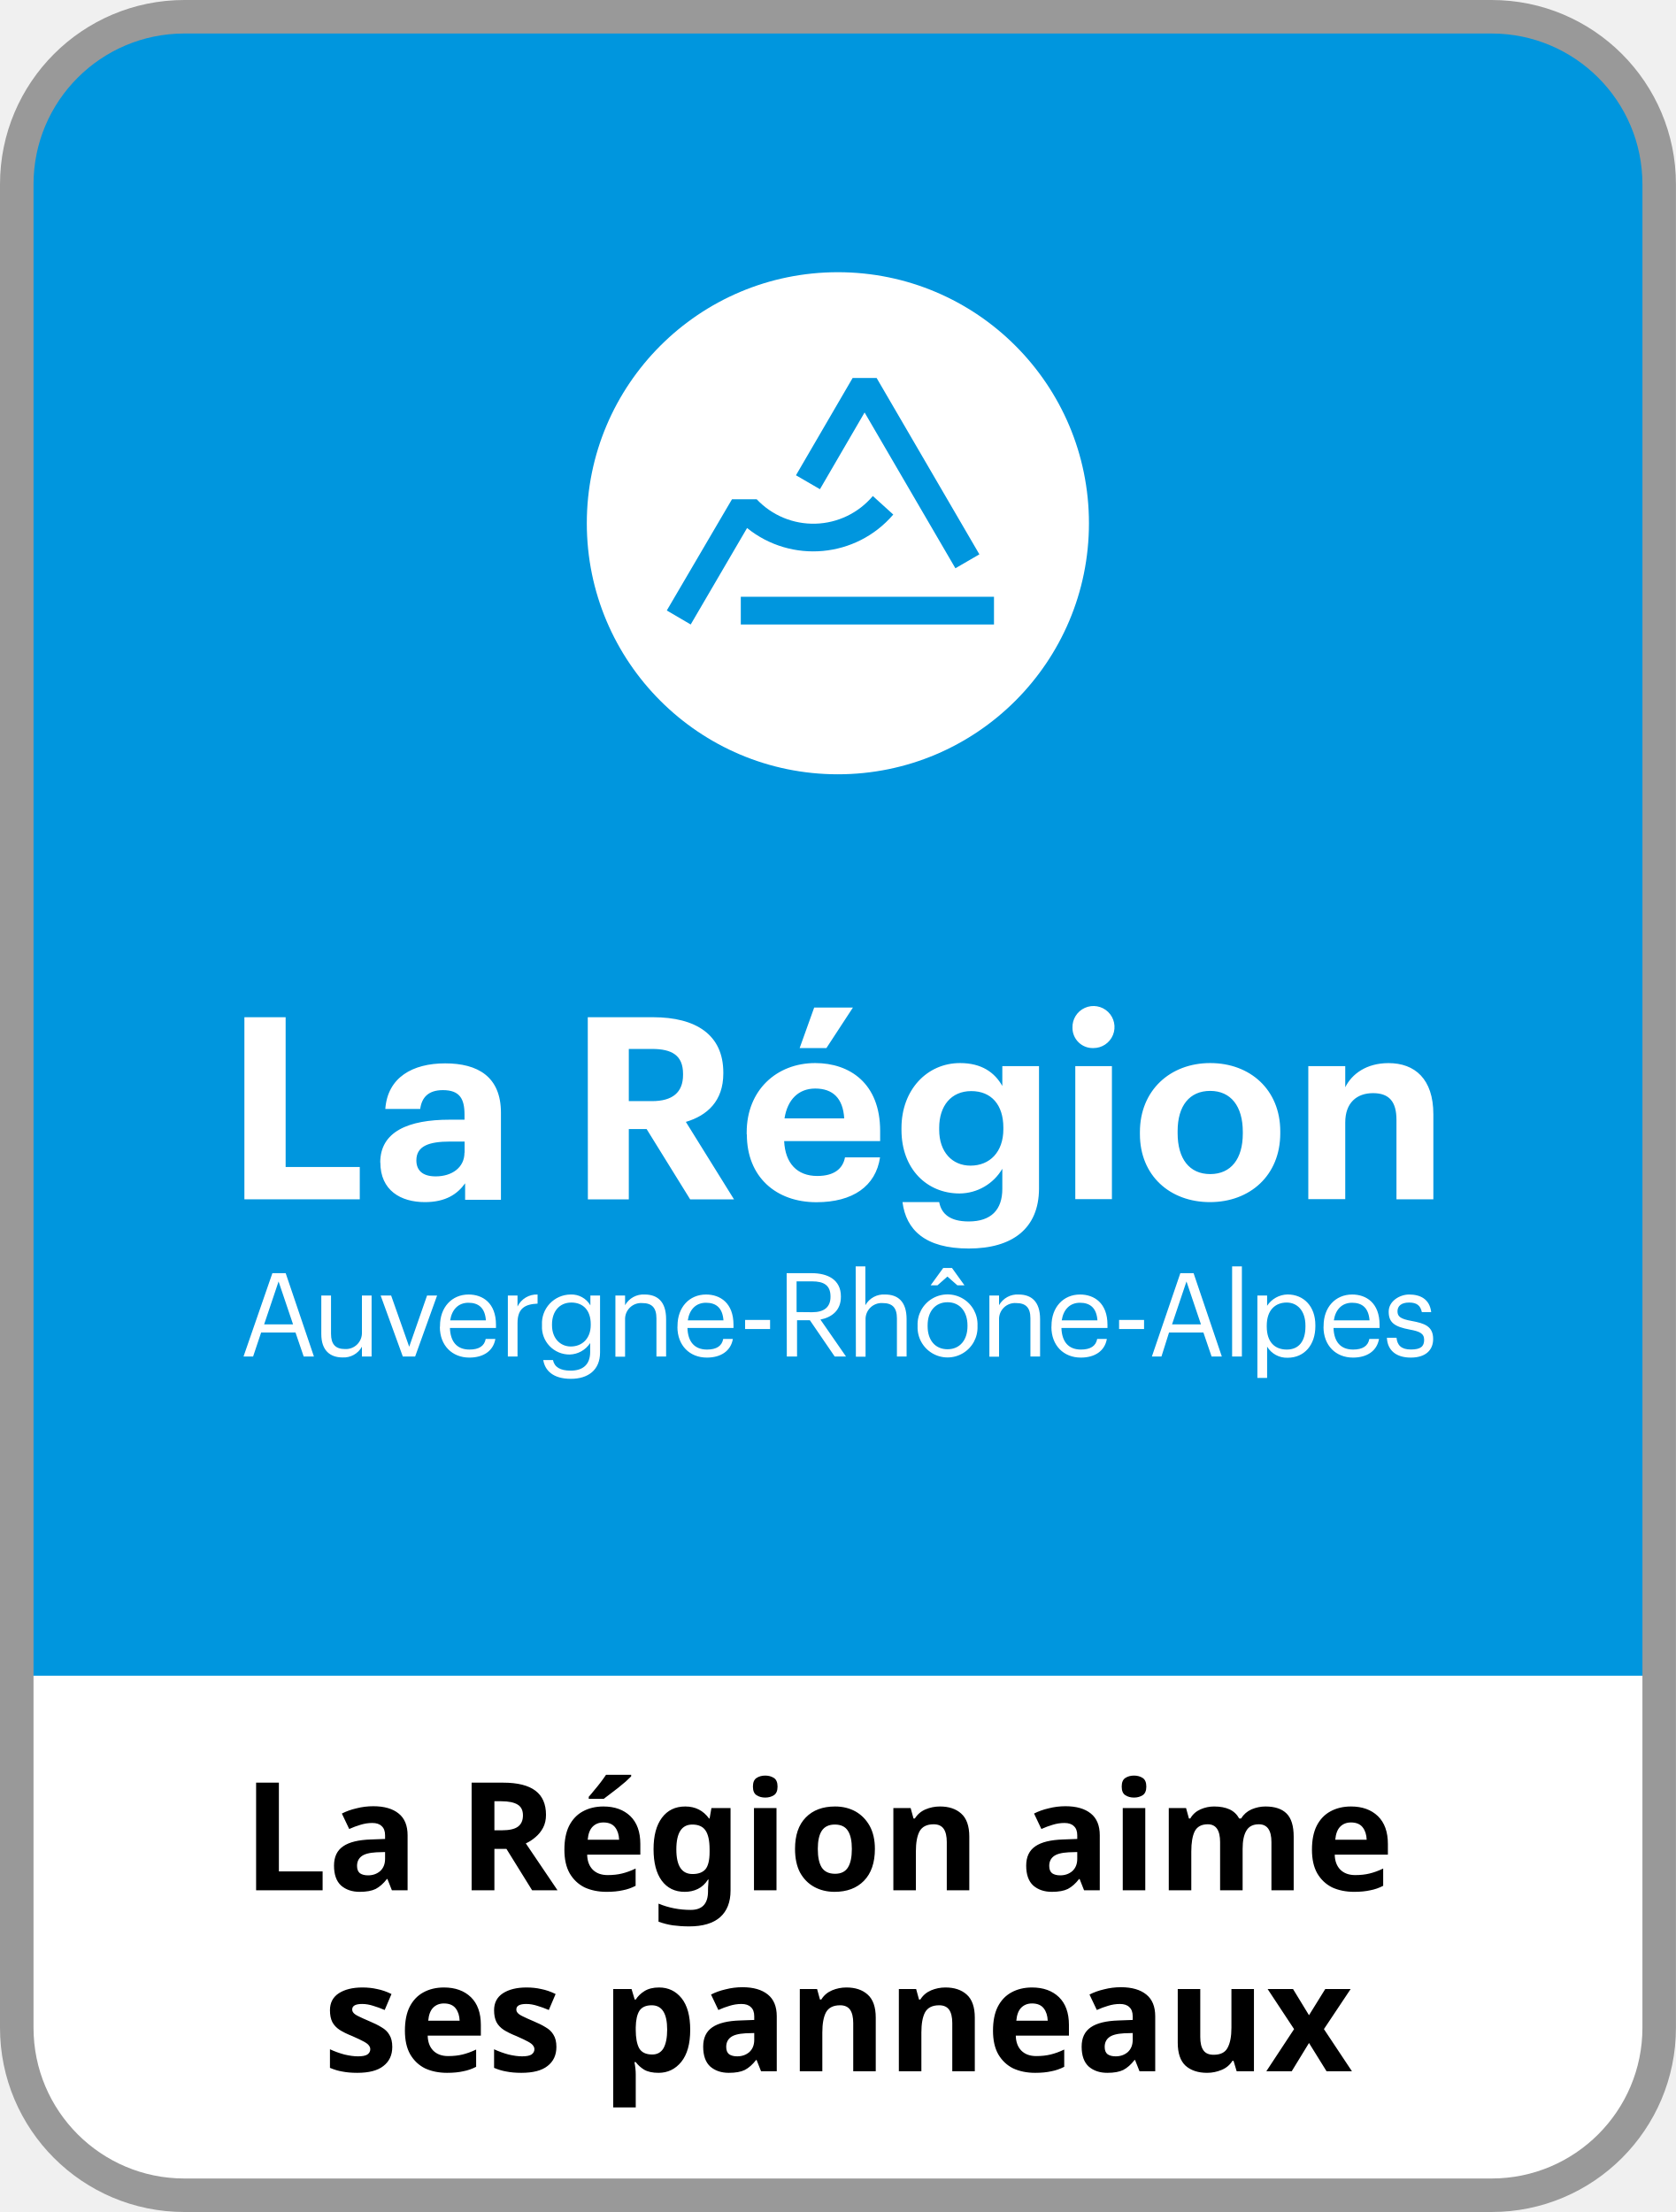
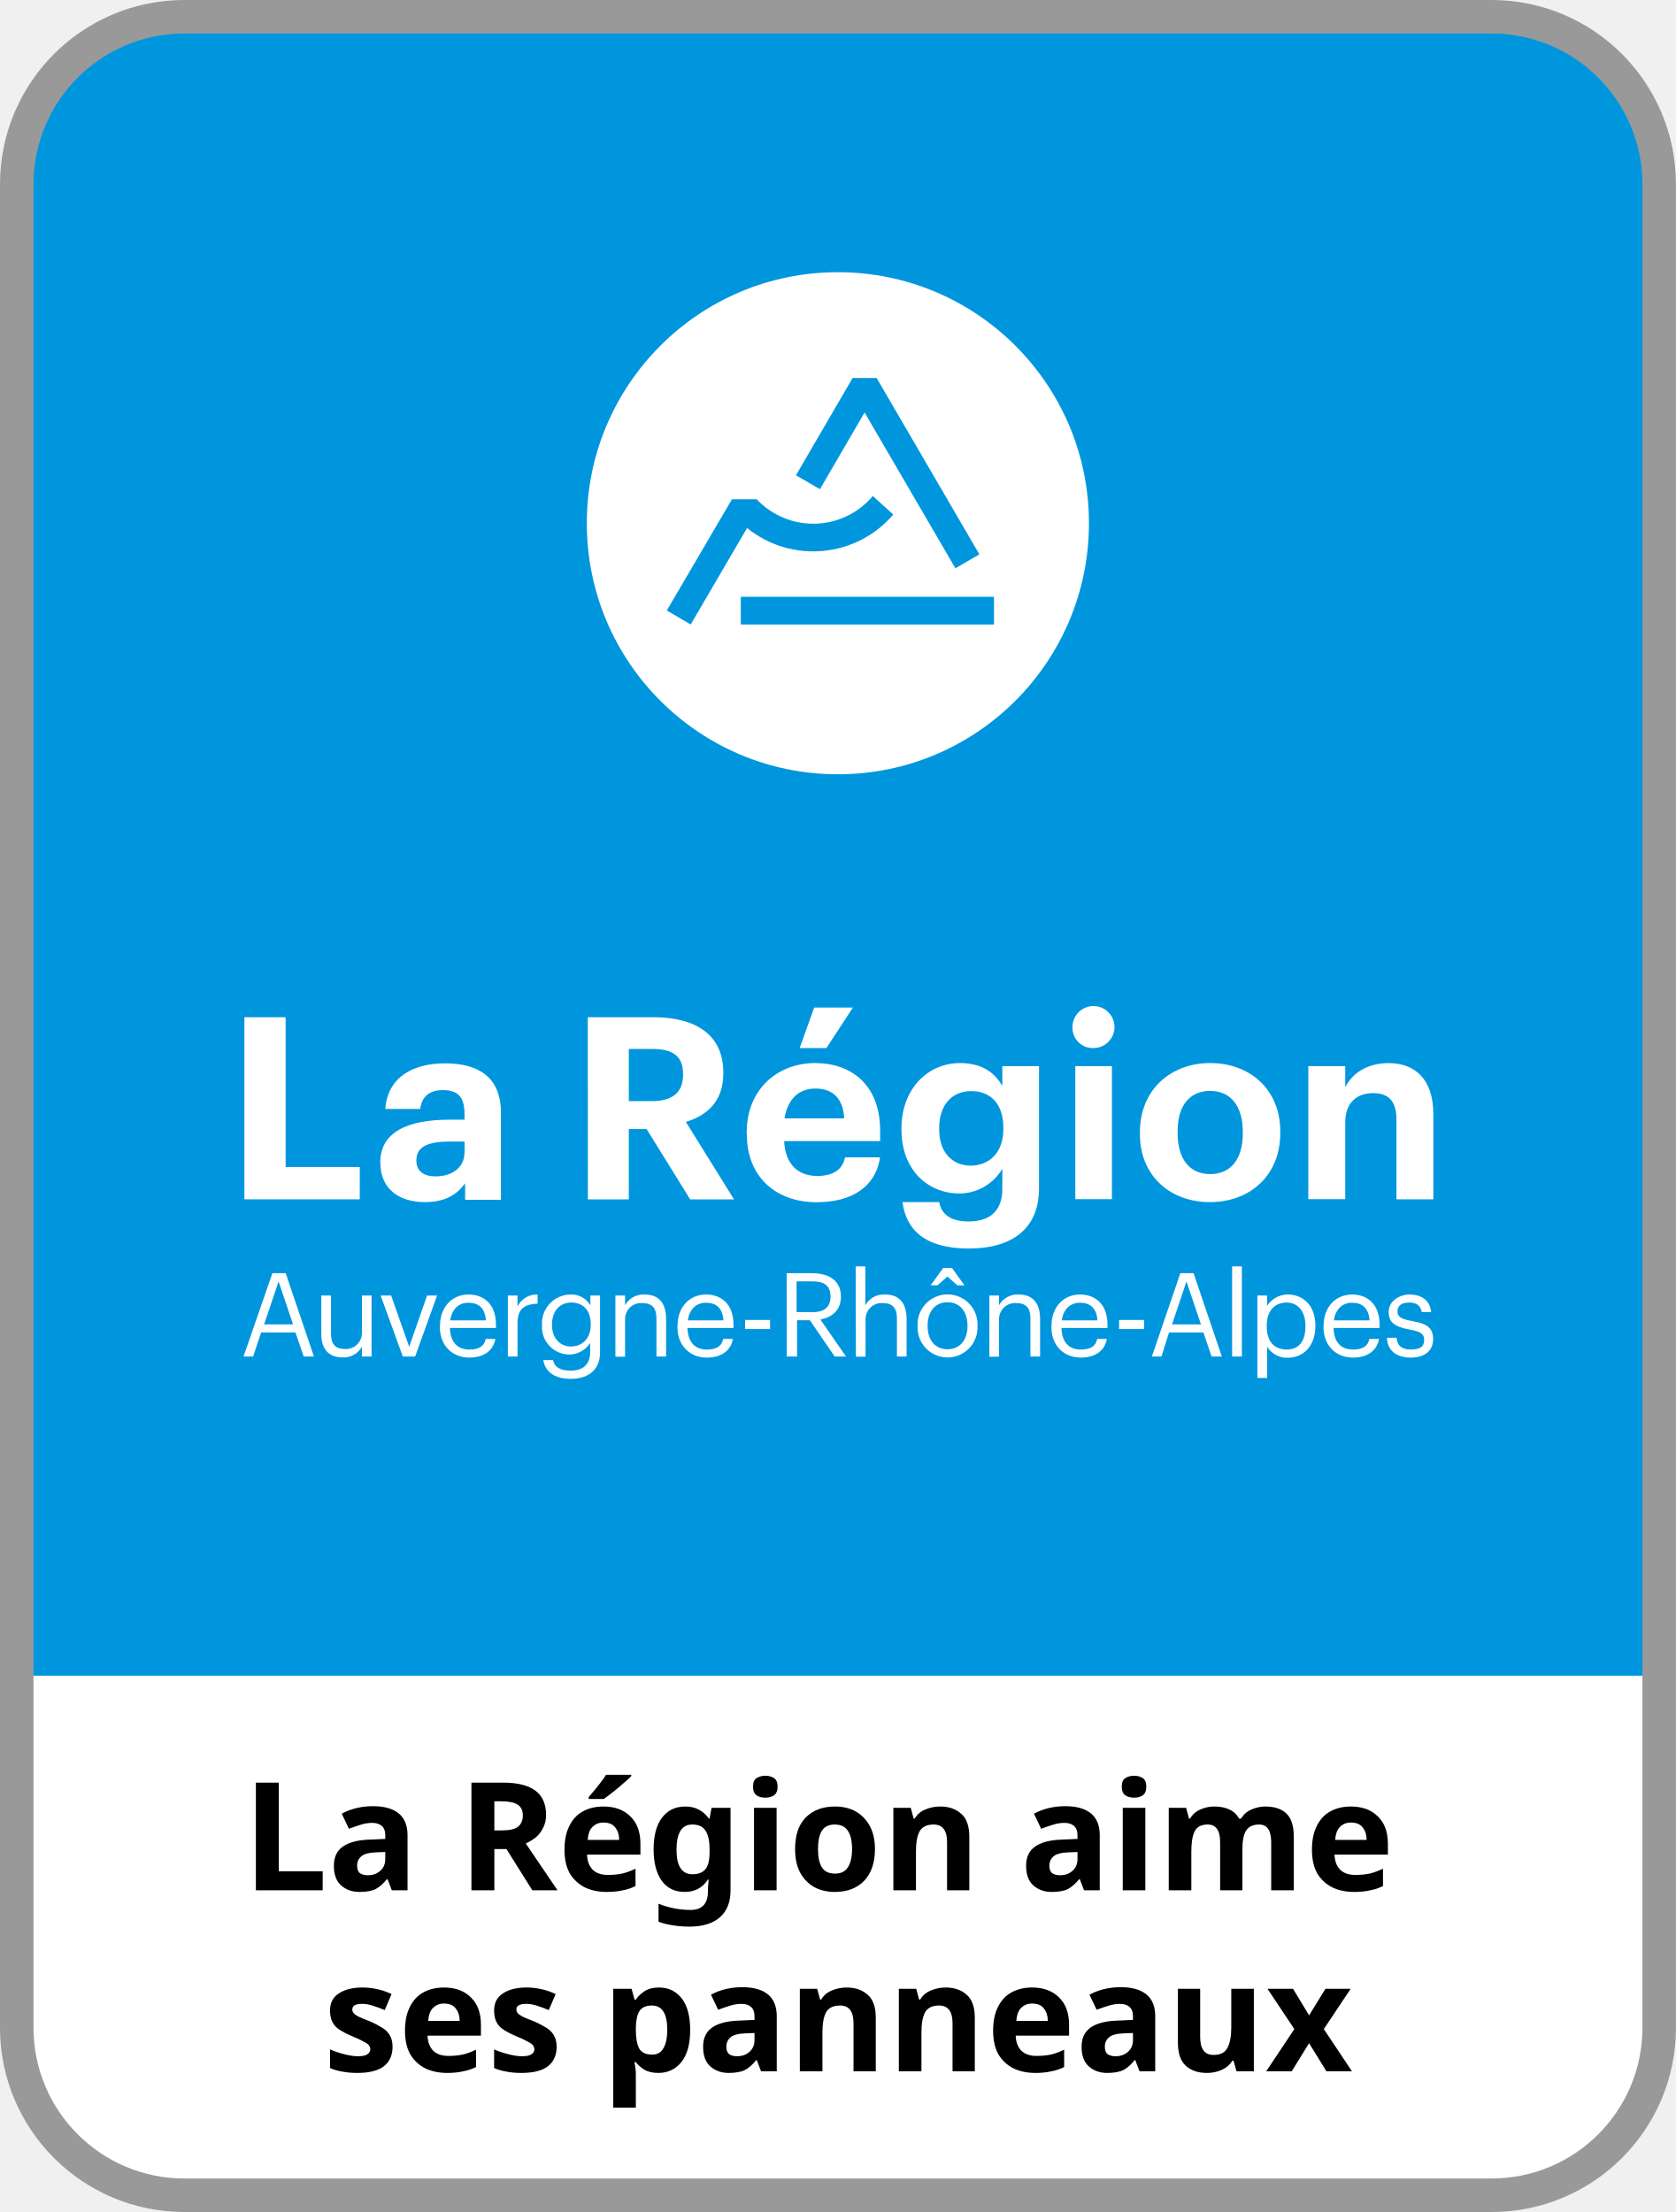
- <svg xmlns="http://www.w3.org/2000/svg" width="100" height="132.0">
-   <path d="M11.0,1.0 h78.0 a10.0,10.0 0 0 1 10.0,10.0 v89.0 h-98.0 v-89.0 a10.0,10.0 0 0 1 10.0,-10.0" fill="#0096de" />
-   <path d="M1.0,100 h98.0 v21.0 a10.0,10.0 0 0 1 -10.0,10.0 h-78.0 a10.0,10.0 0 0 1 -10.0,-10.0 z" fill="#ffffff" />
-   <rect stroke="#999999" stroke-width="2.0" x="1.0" y="1.0" width="98.0" height="130.0" rx="10.0" ry="10.0" fill="none" />
-   <g transform="scale(0.4515) translate(50.11938 7.437431)">
+ <svg xmlns="http://www.w3.org/2000/svg" width="80.0" height="105.6">
+   <path d="M8.8,0.8 h62.4 a8.0,8.0 0 0 1 8.0,8.0 v71.2 h-78.4 v-71.2 a8.0,8.0 0 0 1 8.0,-8.0" fill="#0096de" />
+   <path d="M0.8,80.0 h78.4 v16.8 a8.0,8.0 0 0 1 -8.0,8.0 h-62.4 a8.0,8.0 0 0 1 -8.0,-8.0 z" fill="#ffffff" />
+   <rect stroke="#999999" stroke-width="1.6" x="0.8" y="0.8" width="78.4" height="104.0" rx="8.0" ry="8.0" fill="none" />
+   <g transform="scale(0.3612) translate(50.11938 7.437431)">
    <path d="M93.79 61.72a33.18 33.18 0 11-33.18-33.18 33.18 33.18 0 0133.18 33.18" fill="#ffffff" />
    <path d="M65.73 42.52h-3.17l-7.49 12.86 3.17 1.84 5.9-10.14 12 20.59 3.17-1.84-13.58-23.31zM47.78 71.44h33.46v3.66H47.78z" fill="#0096de" />
    <path d="M65.23 58.12a10.28 10.28 0 01-15.35.43h-3.26l-.14.23L38 73.25l3.16 1.85 6.14-10.51 1.31-2.24a13.92 13.92 0 0019.32-1.78z" fill="#0096de" />
  </g>
-   <path transform="scale(0.3053) translate(-62.00573 170.228)" d="M109.77 28.6h8.06v29.27h14.49v6.32h-22.55V28.6zM136.32 57c0-6.08 5.57-8.37 13.54-8.37h2.93v-1c0-3.09-.94-4.78-4.23-4.78-2.84 0-4.13 1.44-4.43 3.68h-6.82c.45-6.17 5.33-8.91 11.7-8.91s10.9 2.59 10.9 9.66v17h-7v-3.22c-1.49 2.09-3.78 3.68-7.86 3.68-4.73 0-8.71-2.29-8.71-7.76m16.47-1.89V52.9H150c-4.19 0-6.62.89-6.62 3.68 0 1.89 1.14 3.13 3.78 3.13 3.18 0 5.62-1.74 5.62-4.62M176.88 28.6h12.75c8.41 0 13.74 3.44 13.74 10.81v.19c0 5.38-3.14 8.22-7.32 9.46l9.41 15.14h-8.57l-8.51-13.74h-3.48V64.2h-8zM189.43 45c4 0 6.07-1.69 6.07-5.13v-.2c0-3.63-2.19-4.87-6.07-4.87h-4.53V45zM207.94 51.5v-.4c0-8.21 5.83-13.54 13.39-13.54 6.72 0 12.69 3.94 12.69 13.25v2h-18.76c.2 4.34 2.54 6.82 6.47 6.82 3.33 0 5-1.44 5.42-3.63H234c-.84 5.63-5.32 8.76-12.44 8.76-7.86 0-13.59-4.93-13.59-13.24M227 48.37c-.24-3.94-2.23-5.83-5.67-5.83-3.24 0-5.42 2.14-6 5.83zm-5.87-21.66h7.57l-5.18 7.92h-5.23zM238.39 64.74h7.17c.44 2.29 2.09 3.78 5.77 3.78 4.38 0 6.57-2.28 6.57-6.37v-3.93a9.76 9.76 0 01-8.36 4.83c-6.32 0-11.35-4.73-11.35-12.44v-.35c0-7.47 5-12.7 11.45-12.7 4.23 0 6.77 1.85 8.26 4.48v-3.88h7.17v24c-.05 7.72-5.18 11.65-13.74 11.65s-12.24-3.68-12.94-9.06m19.71-14.24v-.35c0-4.43-2.34-7.12-6.27-7.12s-6.27 2.89-6.27 7.17v.4c0 4.33 2.54 7 6.12 7 3.78 0 6.42-2.68 6.42-7.11M271.61 30.7a4.11 4.11 0 114.08 3.93 3.95 3.95 0 01-4.08-3.93m.55 7.46h7.16v26h-7.16zM284.79 51.45v-.4c0-8.16 5.92-13.49 13.74-13.49s13.69 5.23 13.69 13.34v.4c0 8.22-5.93 13.44-13.74 13.44s-13.69-5.17-13.69-13.29m20.11-.1V51c0-5-2.34-8-6.37-8s-6.37 2.89-6.37 7.86v.4c0 5 2.29 8 6.37 8s6.37-3 6.37-7.92M317.7 38.16h7.22v4.13c1.29-2.59 4.13-4.72 8.46-4.72 5.13 0 8.76 3.08 8.76 10v16.62h-7.21V48.66c0-3.53-1.4-5.22-4.58-5.22s-5.43 1.89-5.43 5.72v15h-7.22zM115.24 78.63h2.6l5.52 16.29h-2l-1.6-4.69h-6.72l-1.57 4.69h-1.87zm-1.61 10h5.65l-2.83-8.38zM124.8 90.55V83h1.9v7.46c0 2.09.89 3 2.75 3a3.14 3.14 0 003.29-3.26V83h1.89v11.92h-1.89V93a4.07 4.07 0 01-3.79 2.1c-2.37 0-4.15-1.3-4.15-4.58M136.4 83h2.05l3.53 10.01L145.47 83h1.96l-4.29 11.92h-2.41L136.4 83zM148 89.09v-.18c0-3.61 2.31-6.11 5.59-6.11 2.76 0 5.35 1.66 5.35 5.92v.62h-9c.09 2.71 1.39 4.22 3.82 4.22 1.85 0 2.92-.69 3.17-2.08h1.89c-.41 2.39-2.39 3.65-5.08 3.65-3.37 0-5.77-2.37-5.77-6m9-1.28c-.18-2.46-1.46-3.44-3.42-3.44s-3.24 1.32-3.56 3.44zM161.26 83h1.89v2.14a4.17 4.17 0 013.92-2.34v1.78c-2.39.11-3.92.86-3.92 3.8v6.54h-1.89zM168.14 95.61h1.94c.27 1.36 1.41 2.07 3.44 2.07 2.35 0 3.83-1.12 3.83-3.67v-1.73a4.93 4.93 0 01-4 2.25 5.37 5.37 0 01-5.42-5.65v-.16a5.64 5.64 0 015.56-5.92 4.26 4.26 0 013.9 2.12V83h1.89v11.12c0 3.47-2.37 5.16-5.7 5.16-3.53 0-5.08-1.67-5.4-3.67m9.28-6.86v-.16c0-2.67-1.46-4.22-3.79-4.22s-3.78 1.75-3.78 4.26v.18c0 2.6 1.66 4.15 3.67 4.15 2.21 0 3.9-1.55 3.9-4.21M182.28 83h1.89v1.89A4.11 4.11 0 01188 82.8c2.46 0 4.19 1.34 4.19 4.81v7.31h-1.89v-7.45c0-2.1-.89-3-2.8-3a3.13 3.13 0 00-3.33 3.26v7.22h-1.89zM194.42 89.09v-.18c0-3.61 2.3-6.11 5.58-6.11 2.76 0 5.36 1.66 5.36 5.92v.62h-9c.09 2.71 1.39 4.22 3.83 4.22 1.84 0 2.91-.69 3.16-2.08h1.89c-.41 2.39-2.39 3.65-5.08 3.65-3.37 0-5.76-2.37-5.76-6m9-1.28c-.18-2.46-1.46-3.44-3.42-3.44s-3.24 1.32-3.55 3.44zM207.63 87.77h4.88v1.78h-4.88zM215.75 78.63h4.9c3.12 0 5.7 1.27 5.7 4.53v.09c0 2.69-1.8 4-4 4.45l5 7.22h-2.21l-4.85-7.09h-2.51v7.09h-2zm5 7.63c2.32 0 3.57-1 3.57-3v-.09c0-2.21-1.36-2.94-3.57-2.94h-3.06v6zM229.24 77.3h1.89v7.59A4.11 4.11 0 01235 82.8c2.46 0 4.19 1.34 4.19 4.81v7.31h-1.89v-7.45c0-2.1-.89-3-2.8-3a3.14 3.14 0 00-3.33 3.26v7.22h-1.89zM241.34 89.06v-.18a5.86 5.86 0 1111.71 0V89a5.86 5.86 0 11-11.71 0m9.75 0v-.15c0-2.76-1.53-4.54-3.9-4.54s-3.89 1.78-3.89 4.51V89c0 2.72 1.48 4.5 3.89 4.5s3.9-1.81 3.9-4.5m-4.74-11.39h1.71L250.5 81h-1.39l-1.94-1.71-1.94 1.71h-1.34zM255.37 83h1.89v1.89a4.11 4.11 0 013.83-2.09c2.46 0 4.19 1.34 4.19 4.81v7.31h-1.89v-7.45c0-2.1-.89-3-2.8-3a3.13 3.13 0 00-3.33 3.26v7.22h-1.89zM267.51 89.09v-.18c0-3.61 2.3-6.11 5.58-6.11 2.76 0 5.36 1.66 5.36 5.92v.62h-9c.09 2.71 1.39 4.22 3.82 4.22 1.85 0 2.92-.69 3.17-2.08h1.89c-.41 2.39-2.39 3.65-5.08 3.65-3.37 0-5.76-2.37-5.76-6m9-1.28c-.18-2.46-1.46-3.44-3.42-3.44s-3.24 1.32-3.56 3.44zM280.72 87.77h4.88v1.78h-4.88zM292.69 78.63h2.59l5.52 16.29h-2l-1.6-4.69h-6.72L289 94.92h-1.87zm-1.62 10h5.65l-2.83-8.38zM302.81 77.3h1.91v17.62h-1.91zM307.75 83h1.9v2a4.9 4.9 0 014-2.21c3.12 0 5.43 2.28 5.43 6V89c0 3.65-2.15 6.16-5.43 6.16a4.5 4.5 0 01-4-2.17v6.11h-1.9zm9.39 6.06v-.18c0-3-1.66-4.51-3.66-4.51-2.22 0-3.9 1.46-3.9 4.51v.18c0 3.06 1.59 4.5 3.92 4.5s3.64-1.6 3.64-4.5M320.69 89.09v-.18c0-3.61 2.3-6.11 5.59-6.11 2.75 0 5.35 1.66 5.35 5.92v.62h-9c.09 2.71 1.39 4.22 3.83 4.22 1.85 0 2.92-.69 3.17-2.08h1.89c-.41 2.39-2.39 3.65-5.08 3.65-3.37 0-5.77-2.37-5.77-6m9-1.28c-.19-2.46-1.46-3.44-3.42-3.44s-3.24 1.32-3.56 3.44zM333.1 91.25h1.84c.14 1.42.89 2.3 2.81 2.3s2.59-.61 2.59-1.89-.93-1.66-2.78-2c-3.1-.57-4.15-1.44-4.15-3.51s2.17-3.35 4-3.35c2.14 0 4 .86 4.31 3.44h-1.83c-.27-1.3-1-1.87-2.5-1.87s-2.26.68-2.26 1.71.59 1.5 2.78 1.89c2.46.46 4.19 1 4.19 3.53 0 2.17-1.48 3.63-4.37 3.63s-4.56-1.44-4.67-3.88" fill="#ffffff" />
-   <text text-anchor="middle" font-family="RF Dewi" font-size="9.0" font-weight="bold" fill="#000000" x="50.0" y="112.8">
-     <tspan x="50.0">La Région aime</tspan>
-     <tspan x="50.0" dy="1.2em">ses panneaux</tspan>
+   <path transform="scale(0.24424) translate(-62.00573 170.228)" d="M109.77 28.6h8.06v29.27h14.49v6.32h-22.55V28.6zM136.32 57c0-6.08 5.57-8.37 13.54-8.37h2.93v-1c0-3.09-.94-4.78-4.23-4.78-2.84 0-4.13 1.44-4.43 3.68h-6.82c.45-6.17 5.33-8.91 11.7-8.91s10.9 2.59 10.9 9.66v17h-7v-3.22c-1.49 2.09-3.78 3.68-7.86 3.68-4.73 0-8.71-2.29-8.71-7.76m16.47-1.89V52.9H150c-4.19 0-6.62.89-6.62 3.68 0 1.89 1.14 3.13 3.78 3.13 3.18 0 5.62-1.74 5.62-4.62M176.88 28.6h12.75c8.41 0 13.74 3.44 13.74 10.81v.19c0 5.38-3.14 8.22-7.32 9.46l9.41 15.14h-8.57l-8.51-13.74h-3.48V64.2h-8zM189.43 45c4 0 6.07-1.69 6.07-5.13v-.2c0-3.63-2.19-4.87-6.07-4.87h-4.53V45zM207.94 51.5v-.4c0-8.21 5.83-13.54 13.39-13.54 6.72 0 12.69 3.94 12.69 13.25v2h-18.76c.2 4.34 2.54 6.82 6.47 6.82 3.33 0 5-1.44 5.42-3.63H234c-.84 5.63-5.32 8.76-12.44 8.76-7.86 0-13.59-4.93-13.59-13.24M227 48.37c-.24-3.94-2.23-5.83-5.67-5.83-3.24 0-5.42 2.14-6 5.83zm-5.87-21.66h7.57l-5.18 7.92h-5.23zM238.39 64.74h7.17c.44 2.29 2.09 3.78 5.77 3.78 4.38 0 6.57-2.28 6.57-6.37v-3.93a9.76 9.76 0 01-8.36 4.83c-6.32 0-11.35-4.73-11.35-12.44v-.35c0-7.47 5-12.7 11.45-12.7 4.23 0 6.77 1.85 8.26 4.48v-3.88h7.17v24c-.05 7.72-5.18 11.65-13.74 11.65s-12.24-3.68-12.94-9.06m19.71-14.24v-.35c0-4.43-2.34-7.12-6.27-7.12s-6.27 2.89-6.27 7.17v.4c0 4.33 2.54 7 6.12 7 3.78 0 6.42-2.68 6.42-7.11M271.61 30.7a4.11 4.11 0 114.08 3.93 3.95 3.95 0 01-4.08-3.93m.55 7.46h7.16v26h-7.16zM284.79 51.45v-.4c0-8.16 5.92-13.49 13.74-13.49s13.69 5.23 13.69 13.34v.4c0 8.22-5.93 13.44-13.74 13.44s-13.69-5.17-13.69-13.29m20.11-.1V51c0-5-2.34-8-6.37-8s-6.37 2.89-6.37 7.86v.4c0 5 2.29 8 6.37 8s6.37-3 6.37-7.92M317.7 38.16h7.22v4.13c1.29-2.59 4.13-4.72 8.46-4.72 5.13 0 8.76 3.08 8.76 10v16.62h-7.21V48.66c0-3.53-1.4-5.22-4.58-5.22s-5.43 1.89-5.43 5.72v15h-7.22zM115.24 78.63h2.6l5.52 16.29h-2l-1.6-4.69h-6.72l-1.57 4.69h-1.87zm-1.61 10h5.65l-2.83-8.38zM124.8 90.55V83h1.9v7.46c0 2.09.89 3 2.75 3a3.14 3.14 0 003.29-3.26V83h1.89v11.92h-1.89V93a4.07 4.07 0 01-3.79 2.1c-2.37 0-4.15-1.3-4.15-4.58M136.4 83h2.05l3.53 10.01L145.47 83h1.96l-4.29 11.92h-2.41L136.4 83zM148 89.09v-.18c0-3.61 2.31-6.11 5.59-6.11 2.76 0 5.35 1.66 5.35 5.92v.62h-9c.09 2.71 1.39 4.22 3.82 4.22 1.85 0 2.92-.69 3.17-2.08h1.89c-.41 2.39-2.39 3.65-5.08 3.65-3.37 0-5.77-2.37-5.77-6m9-1.28c-.18-2.46-1.46-3.44-3.42-3.44s-3.24 1.32-3.56 3.44zM161.26 83h1.89v2.14a4.17 4.17 0 013.92-2.34v1.78c-2.39.11-3.92.86-3.92 3.8v6.54h-1.89zM168.14 95.61h1.94c.27 1.36 1.41 2.07 3.44 2.07 2.35 0 3.83-1.12 3.83-3.67v-1.73a4.93 4.93 0 01-4 2.25 5.37 5.37 0 01-5.42-5.65v-.16a5.64 5.64 0 015.56-5.92 4.26 4.26 0 013.9 2.12V83h1.89v11.12c0 3.47-2.37 5.16-5.7 5.16-3.53 0-5.08-1.67-5.4-3.67m9.28-6.86v-.16c0-2.67-1.46-4.22-3.79-4.22s-3.78 1.75-3.78 4.26v.18c0 2.6 1.66 4.15 3.67 4.15 2.21 0 3.9-1.55 3.9-4.21M182.28 83h1.89v1.89A4.11 4.11 0 01188 82.8c2.46 0 4.19 1.34 4.19 4.81v7.31h-1.89v-7.45c0-2.1-.89-3-2.8-3a3.13 3.13 0 00-3.33 3.26v7.22h-1.89zM194.42 89.09v-.18c0-3.61 2.3-6.11 5.58-6.11 2.76 0 5.36 1.66 5.36 5.92v.62h-9c.09 2.71 1.39 4.22 3.83 4.22 1.84 0 2.91-.69 3.16-2.08h1.89c-.41 2.39-2.39 3.65-5.08 3.65-3.37 0-5.76-2.37-5.76-6m9-1.28c-.18-2.46-1.46-3.44-3.42-3.44s-3.24 1.32-3.55 3.44zM207.63 87.77h4.88v1.78h-4.88zM215.75 78.63h4.9c3.12 0 5.7 1.27 5.7 4.53v.09c0 2.69-1.8 4-4 4.45l5 7.22h-2.21l-4.85-7.09h-2.51v7.09h-2zm5 7.63c2.32 0 3.57-1 3.57-3v-.09c0-2.21-1.36-2.94-3.57-2.94h-3.06v6zM229.24 77.3h1.89v7.59A4.11 4.11 0 01235 82.8c2.46 0 4.19 1.34 4.19 4.81v7.31h-1.89v-7.45c0-2.1-.89-3-2.8-3a3.14 3.14 0 00-3.33 3.26v7.22h-1.89zM241.34 89.06v-.18a5.86 5.86 0 1111.71 0V89a5.86 5.86 0 11-11.71 0m9.75 0v-.15c0-2.76-1.53-4.54-3.9-4.54s-3.89 1.78-3.89 4.51V89c0 2.72 1.48 4.5 3.89 4.5s3.9-1.81 3.9-4.5m-4.74-11.39h1.71L250.5 81h-1.39l-1.94-1.71-1.94 1.71h-1.34zM255.37 83h1.89v1.89a4.11 4.11 0 013.83-2.09c2.46 0 4.19 1.34 4.19 4.81v7.31h-1.89v-7.45c0-2.1-.89-3-2.8-3a3.13 3.13 0 00-3.33 3.26v7.22h-1.89zM267.51 89.09v-.18c0-3.61 2.3-6.11 5.58-6.11 2.76 0 5.36 1.66 5.36 5.92v.62h-9c.09 2.71 1.39 4.22 3.82 4.22 1.85 0 2.92-.69 3.17-2.08h1.89c-.41 2.39-2.39 3.65-5.08 3.65-3.37 0-5.76-2.37-5.76-6m9-1.28c-.18-2.46-1.46-3.44-3.42-3.44s-3.24 1.32-3.56 3.44zM280.72 87.77h4.88v1.78h-4.88zM292.69 78.63h2.59l5.52 16.29h-2l-1.6-4.69h-6.72L289 94.92h-1.87zm-1.62 10h5.65l-2.83-8.38zM302.81 77.3h1.91v17.62h-1.91zM307.75 83h1.9v2a4.9 4.9 0 014-2.21c3.12 0 5.43 2.28 5.43 6V89c0 3.65-2.15 6.16-5.43 6.16a4.5 4.5 0 01-4-2.17v6.11h-1.9zm9.39 6.06v-.18c0-3-1.66-4.51-3.66-4.51-2.22 0-3.9 1.46-3.9 4.51v.18c0 3.06 1.59 4.5 3.92 4.5s3.64-1.6 3.64-4.5M320.69 89.09v-.18c0-3.61 2.3-6.11 5.59-6.11 2.75 0 5.35 1.66 5.35 5.92v.62h-9c.09 2.71 1.39 4.22 3.83 4.22 1.85 0 2.92-.69 3.17-2.08h1.89c-.41 2.39-2.39 3.65-5.08 3.65-3.37 0-5.77-2.37-5.77-6m9-1.28c-.19-2.46-1.46-3.44-3.42-3.44s-3.24 1.32-3.56 3.44zM333.1 91.25h1.84c.14 1.42.89 2.3 2.81 2.3s2.59-.61 2.59-1.89-.93-1.66-2.78-2c-3.1-.57-4.15-1.44-4.15-3.51s2.17-3.35 4-3.35c2.14 0 4 .86 4.31 3.44h-1.83c-.27-1.3-1-1.87-2.5-1.87s-2.26.68-2.26 1.71.59 1.5 2.78 1.89c2.46.46 4.19 1 4.19 3.53 0 2.17-1.48 3.63-4.37 3.63s-4.56-1.44-4.67-3.88" fill="#ffffff" />
+   <text text-anchor="middle" font-family="RF Dewi" font-size="7.2" font-weight="bold" fill="#000000" x="40.0" y="90.24">
+     <tspan x="40.0">La Région aime</tspan>
+     <tspan x="40.0" dy="1.2em">ses panneaux</tspan>
  </text>
</svg>
